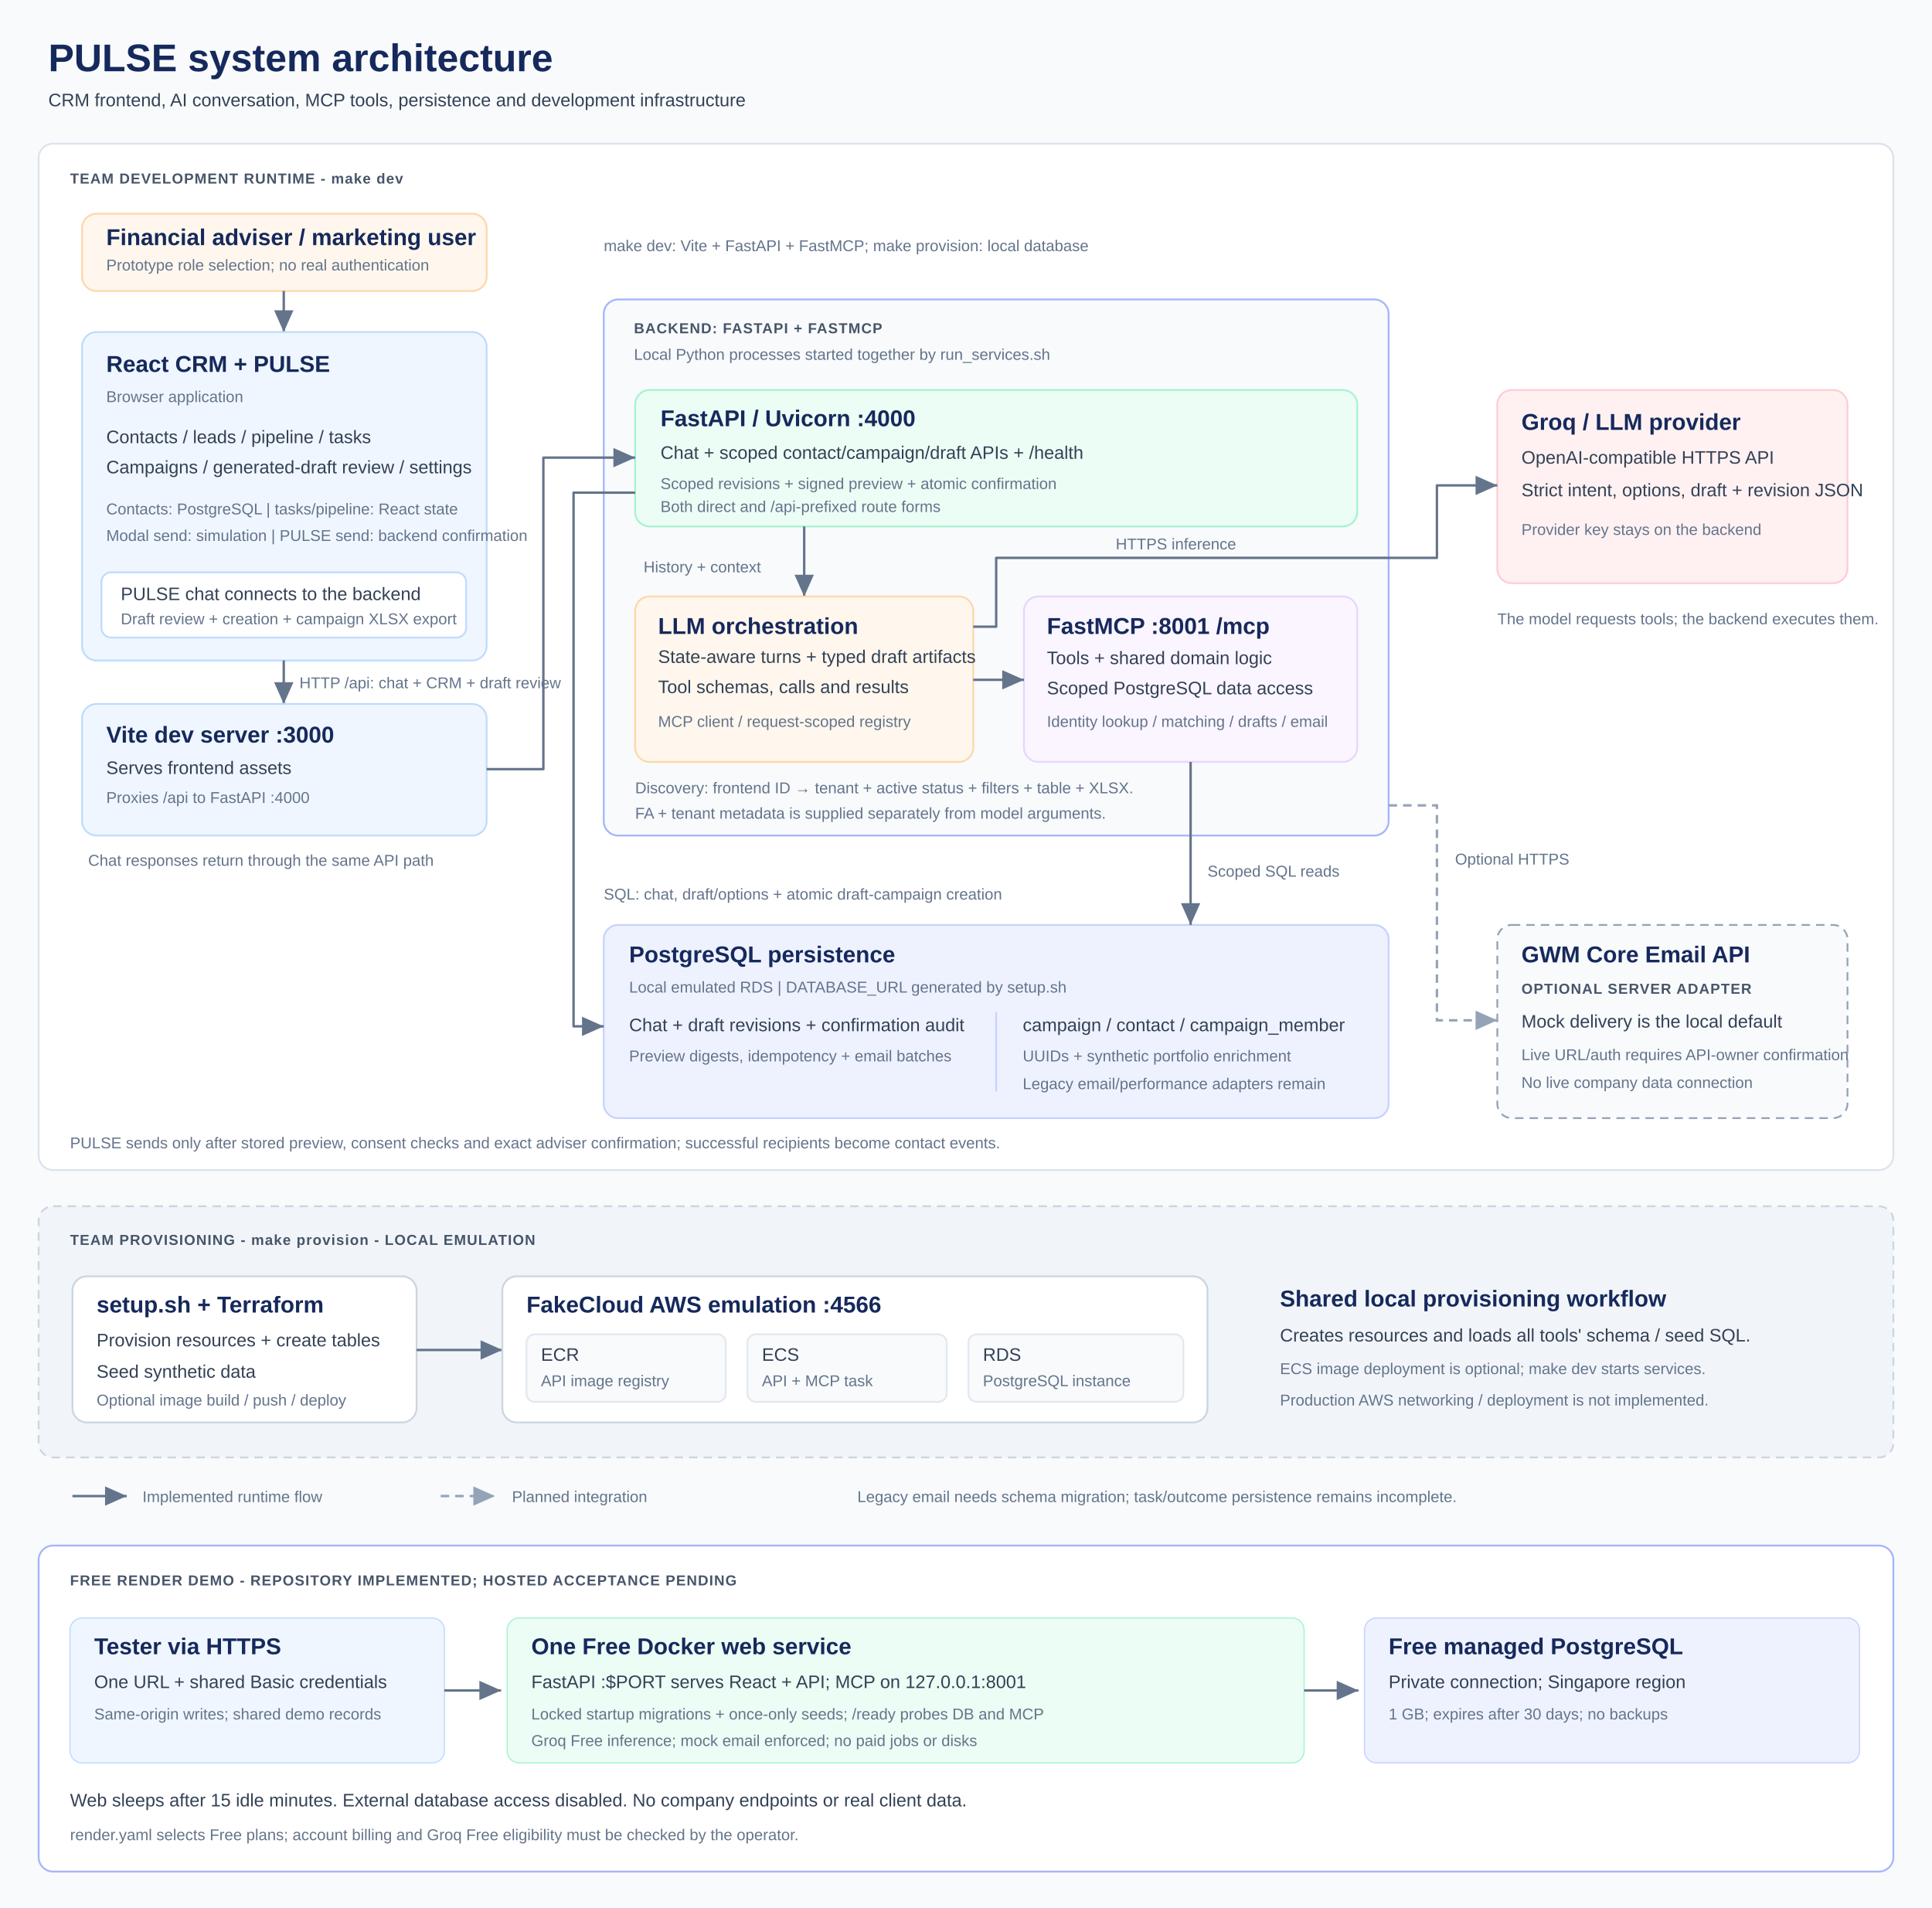
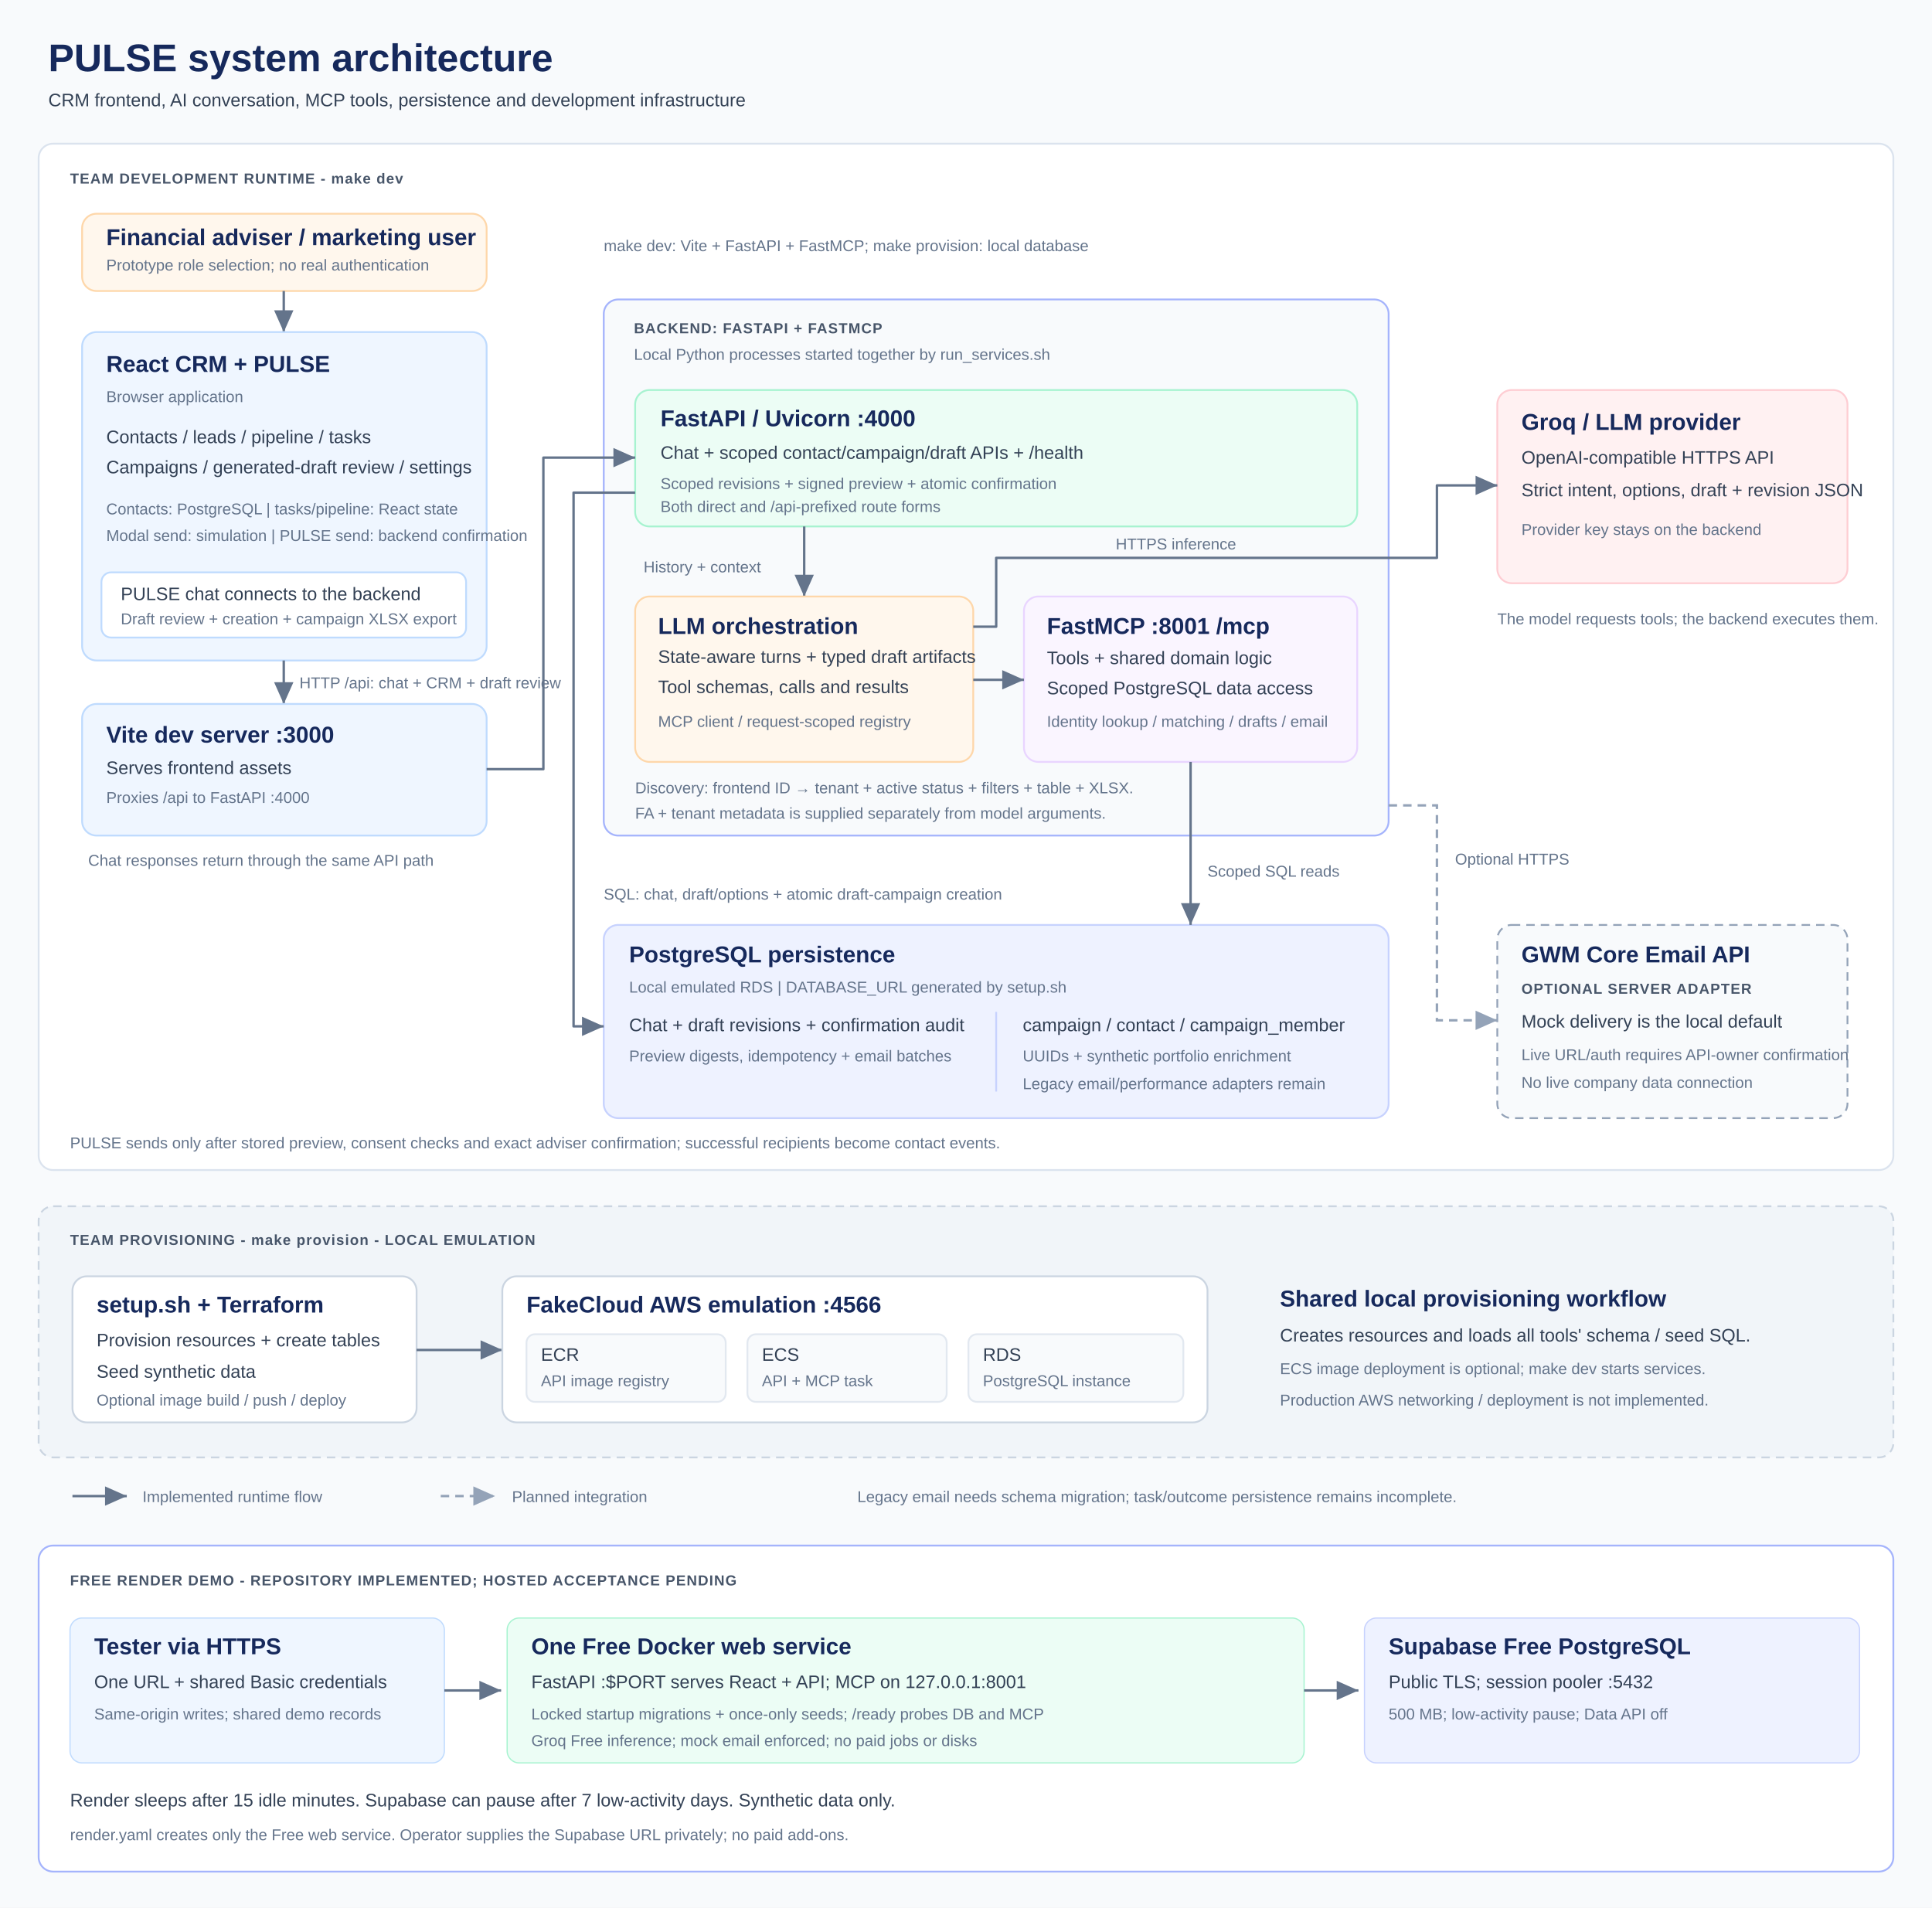
<svg xmlns="http://www.w3.org/2000/svg" width="1600" height="1580" viewBox="0 0 1600 1580" role="img" aria-labelledby="diagram-title diagram-description">
  <defs>
    <marker id="arrow" markerWidth="10" markerHeight="10" refX="9" refY="4" orient="auto">
      <path d="M0,0 L0,8 L9,4 z" fill="#64748b" />
    </marker>
    <marker id="planned-arrow" markerWidth="10" markerHeight="10" refX="9" refY="4" orient="auto">
      <path d="M0,0 L0,8 L9,4 z" fill="#94a3b8" />
    </marker>
    <style>
      text { font-family: Arial, Helvetica, sans-serif; }
      .title { font-size: 32px; font-weight: 700; fill: #16295c; }
      .section { font-size: 18px; font-weight: 700; fill: #16295c; }
      .heading { font-size: 19px; font-weight: 700; fill: #16295c; }
      .label { font-size: 15px; fill: #334155; }
      .small { font-size: 13px; fill: #64748b; }
      .badge { font-size: 12px; font-weight: 700; fill: #475569; letter-spacing: 0.7px; }
      .arrow { fill: none; stroke: #64748b; stroke-width: 2; stroke-linejoin: round; marker-end: url(#arrow); }
      .planned { fill: none; stroke: #94a3b8; stroke-width: 2; stroke-dasharray: 7 5; marker-end: url(#planned-arrow); }
    </style>
  </defs>
  <rect width="1600" height="1580" fill="#f8fafc" />
  <text x="40" y="59" class="title">PULSE system architecture</text>
  <text x="40" y="88" class="label">CRM frontend, AI conversation, MCP tools, persistence and development infrastructure</text>
  <rect x="32" y="119" width="1536" height="850" rx="12" fill="#fff" stroke="#dbe3ee" stroke-width="1.5" />
  <text x="58" y="152" class="badge">TEAM DEVELOPMENT RUNTIME - make dev</text>
  <text x="500" y="208" class="small">make dev: Vite + FastAPI + FastMCP; make provision: local database</text>
  <rect x="68" y="177" width="335" height="64" rx="12" fill="#fff7ed" stroke="#fed7aa" stroke-width="1.5" />
  <text x="88" y="203" class="heading">Financial adviser / marketing user</text>
  <text x="88" y="224" class="small">Prototype role selection; no real authentication</text>
  <path d="M235 241 L235 275" class="arrow" />
  <rect x="68" y="275" width="335" height="272" rx="12" fill="#eff6ff" stroke="#bfdbfe" stroke-width="1.5" />
  <text x="88" y="308" class="heading">React CRM + PULSE</text>
  <text x="88" y="333" class="small">Browser application</text>
  <text x="88" y="367" class="label">Contacts / leads / pipeline / tasks</text>
  <text x="88" y="392" class="label">Campaigns / generated-draft review / settings</text>
  <text x="88" y="426" class="small">Contacts: PostgreSQL | tasks/pipeline: React state</text>
  <text x="88" y="448" class="small">Modal send: simulation | PULSE send: backend confirmation</text>
  <rect x="84" y="474" width="302" height="54" rx="8" fill="#fff" stroke="#bfdbfe" stroke-width="1.5" />
  <text x="100" y="497" class="label">PULSE chat connects to the backend</text>
  <text x="100" y="517" class="small">Draft review + creation + campaign XLSX export</text>
  <path d="M235 547 L235 583" class="arrow" />
  <text x="248" y="570" class="small">HTTP /api: chat + CRM + draft review</text>
  <rect x="68" y="583" width="335" height="109" rx="12" fill="#eff6ff" stroke="#bfdbfe" stroke-width="1.5" />
  <text x="88" y="615" class="heading">Vite dev server :3000</text>
  <text x="88" y="641" class="label">Serves frontend assets</text>
  <text x="88" y="665" class="small">Proxies /api to FastAPI :4000</text>
  <rect x="500" y="248" width="650" height="444" rx="12" fill="#f8fafc" stroke="#a5b4fc" stroke-width="1.5" />
  <text x="525" y="276" class="badge">BACKEND: FASTAPI + FASTMCP</text>
  <text x="525" y="298" class="small">Local Python processes started together by run_services.sh</text>
  <rect x="526" y="323" width="598" height="113" rx="12" fill="#ecfdf5" stroke="#a7f3d0" stroke-width="1.5" />
  <text x="547" y="353" class="heading">FastAPI / Uvicorn :4000</text>
  <text x="547" y="380" class="label">Chat + scoped contact/campaign/draft APIs + /health</text>
  <text x="547" y="405" class="small">Scoped revisions + signed preview + atomic confirmation</text>
  <text x="547" y="424" class="small">Both direct and /api-prefixed route forms</text>
  <path d="M403 637 L450 637 L450 379 L526 379" class="arrow" />
  <text x="73" y="717" class="small">Chat responses return through the same API path</text>
  <path d="M666 436 L666 494" class="arrow" />
  <text x="533" y="474" class="small">History + context</text>
  <rect x="526" y="494" width="280" height="137" rx="12" fill="#fff7ed" stroke="#fed7aa" stroke-width="1.5" />
  <text x="545" y="525" class="heading">LLM orchestration</text>
  <text x="545" y="549" class="label">State-aware turns + typed draft artifacts</text>
  <text x="545" y="574" class="label">Tool schemas, calls and results</text>
  <text x="545" y="602" class="small">MCP client / request-scoped registry</text>
  <rect x="848" y="494" width="276" height="137" rx="12" fill="#faf5ff" stroke="#e9d5ff" stroke-width="1.5" />
  <text x="867" y="525" class="heading">FastMCP :8001 /mcp</text>
  <text x="867" y="550" class="label">Tools + shared domain logic</text>
  <text x="867" y="575" class="label">Scoped PostgreSQL data access</text>
  <text x="867" y="602" class="small">Identity lookup / matching / drafts / email</text>
  <path d="M806 563 L848 563" class="arrow" />
  <text x="526" y="657" class="small">Discovery: frontend ID → tenant + active status + filters + table + XLSX.</text>
  <text x="526" y="678" class="small">FA + tenant metadata is supplied separately from model arguments.</text>
  <rect x="1240" y="323" width="290" height="160" rx="12" fill="#fff1f2" stroke="#fecdd3" stroke-width="1.5" />
  <text x="1260" y="356" class="heading">Groq / LLM provider</text>
  <text x="1260" y="384" class="label">OpenAI-compatible HTTPS API</text>
  <text x="1260" y="411" class="label">Strict intent, options, draft + revision JSON</text>
  <text x="1260" y="443" class="small">Provider key stays on the backend</text>
  <path d="M806 519 L825 519 L825 462 L1190 462 L1190 402 L1240 402" class="arrow" />
  <text x="924" y="455" class="small">HTTPS inference</text>
  <text x="1240" y="517" class="small">The model requests tools; the backend executes them.</text>
  <rect x="500" y="766" width="650" height="160" rx="12" fill="#eef2ff" stroke="#c7d2fe" stroke-width="1.5" />
  <text x="521" y="797" class="heading">PostgreSQL persistence</text>
  <text x="521" y="822" class="small">Local emulated RDS | DATABASE_URL generated by setup.sh</text>
  <path d="M825 838 L825 904" stroke="#c7d2fe" stroke-width="1.5" />
  <text x="521" y="854" class="label">Chat + draft revisions + confirmation audit</text>
  <text x="521" y="879" class="small">Preview digests, idempotency + email batches</text>
  <text x="847" y="854" class="label">campaign / contact / campaign_member</text>
  <text x="847" y="879" class="small">UUIDs + synthetic portfolio enrichment</text>
  <text x="847" y="902" class="small">Legacy email/performance adapters remain</text>
  <path d="M526 408 L475 408 L475 850 L500 850" class="arrow" />
  <text x="500" y="745" class="small">SQL: chat, draft/options + atomic draft-campaign creation</text>
  <path d="M986 631 L986 766" class="arrow" />
  <text x="1000" y="726" class="small">Scoped SQL reads</text>
  <rect x="1240" y="766" width="290" height="160" rx="12" fill="#f8fafc" stroke="#94a3b8" stroke-width="1.5" stroke-dasharray="7 5" />
  <text x="1260" y="797" class="heading">GWM Core Email API</text>
  <text x="1260" y="823" class="badge">OPTIONAL SERVER ADAPTER</text>
  <text x="1260" y="851" class="label">Mock delivery is the local default</text>
  <text x="1260" y="878" class="small">Live URL/auth requires API-owner confirmation</text>
  <text x="1260" y="901" class="small">No live company data connection</text>
  <path d="M1150 667 L1190 667 L1190 845 L1240 845" class="planned" />
  <text x="1205" y="716" class="small">Optional HTTPS</text>
  <text x="58" y="951" class="small">PULSE sends only after stored preview, consent checks and exact adviser confirmation; successful recipients become contact events.</text>
  <rect x="32" y="999" width="1536" height="208" rx="12" fill="#f1f5f9" stroke="#cbd5e1" stroke-width="1.5" stroke-dasharray="7 5" />
  <text x="58" y="1031" class="badge">TEAM PROVISIONING - make provision - LOCAL EMULATION</text>
  <rect x="60" y="1057" width="285" height="121" rx="12" fill="#fff" stroke="#cbd5e1" stroke-width="1.5" />
  <text x="80" y="1087" class="heading">setup.sh + Terraform</text>
  <text x="80" y="1115" class="label">Provision resources + create tables</text>
  <text x="80" y="1141" class="label">Seed synthetic data</text>
  <text x="80" y="1164" class="small">Optional image build / push / deploy</text>
  <path d="M345 1118 L416 1118" class="arrow" />
  <rect x="416" y="1057" width="584" height="121" rx="12" fill="#fff" stroke="#cbd5e1" stroke-width="1.5" />
  <text x="436" y="1087" class="heading">FakeCloud AWS emulation :4566</text>
  <rect x="436" y="1105" width="165" height="56" rx="7" fill="#f8fafc" stroke="#e2e8f0" stroke-width="1.5" />
  <text x="448" y="1127" class="label">ECR</text>
  <text x="448" y="1148" class="small">API image registry</text>
  <rect x="619" y="1105" width="165" height="56" rx="7" fill="#f8fafc" stroke="#e2e8f0" stroke-width="1.5" />
  <text x="631" y="1127" class="label">ECS</text>
  <text x="631" y="1148" class="small">API + MCP task</text>
  <rect x="802" y="1105" width="178" height="56" rx="7" fill="#f8fafc" stroke="#e2e8f0" stroke-width="1.5" />
  <text x="814" y="1127" class="label">RDS</text>
  <text x="814" y="1148" class="small">PostgreSQL instance</text>
  <text x="1060" y="1082" class="heading">Shared local provisioning workflow</text>
  <text x="1060" y="1111" class="label">Creates resources and loads all tools' schema / seed SQL.</text>
  <text x="1060" y="1138" class="small">ECS image deployment is optional; make dev starts services.</text>
  <text x="1060" y="1164" class="small">Production AWS networking / deployment is not implemented.</text>
  <path d="M60 1239 L105 1239" class="arrow" />
  <text x="118" y="1244" class="small">Implemented runtime flow</text>
  <path d="M365 1239 L410 1239" class="planned" />
  <text x="424" y="1244" class="small">Planned integration</text>
  <text x="710" y="1244" class="small">Legacy email needs schema migration; task/outcome persistence remains incomplete.</text>
  <rect x="32" y="1280" width="1536" height="270" rx="12" fill="#fff" stroke="#a5b4fc" stroke-width="1.5" />
  <text x="58" y="1313" class="badge">FREE RENDER DEMO - REPOSITORY IMPLEMENTED; HOSTED ACCEPTANCE PENDING</text>
  <rect x="58" y="1340" width="310" height="120" rx="10" fill="#eff6ff" stroke="#bfdbfe" />
  <text x="78" y="1370" class="heading">Tester via HTTPS</text>
  <text x="78" y="1398" class="label">One URL + shared Basic credentials</text>
  <text x="78" y="1424" class="small">Same-origin writes; shared demo records</text>
  <path d="M368 1400 L415 1400" class="arrow" />
  <rect x="420" y="1340" width="660" height="120" rx="10" fill="#ecfdf5" stroke="#a7f3d0" />
  <text x="440" y="1370" class="heading">One Free Docker web service</text>
  <text x="440" y="1398" class="label">FastAPI :$PORT serves React + API; MCP on 127.0.0.1:8001</text>
  <text x="440" y="1424" class="small">Locked startup migrations + once-only seeds; /ready probes DB and MCP</text>
  <text x="440" y="1446" class="small">Groq Free inference; mock email enforced; no paid jobs or disks</text>
  <path d="M1080 1400 L1125 1400" class="arrow" />
  <rect x="1130" y="1340" width="410" height="120" rx="10" fill="#eef2ff" stroke="#c7d2fe" />
-   <text x="1150" y="1370" class="heading">Free managed PostgreSQL</text>
-   <text x="1150" y="1398" class="label">Private connection; Singapore region</text>
-   <text x="1150" y="1424" class="small">1 GB; expires after 30 days; no backups</text>
-   <text x="58" y="1496" class="label">Web sleeps after 15 idle minutes. External database access disabled. No company endpoints or real client data.</text>
-   <text x="58" y="1524" class="small">render.yaml selects Free plans; account billing and Groq Free eligibility must be checked by the operator.</text>
+   <text x="1150" y="1370" class="heading">Supabase Free PostgreSQL</text>
+   <text x="1150" y="1398" class="label">Public TLS; session pooler :5432</text>
+   <text x="1150" y="1424" class="small">500 MB; low-activity pause; Data API off</text>
+   <text x="58" y="1496" class="label">Render sleeps after 15 idle minutes. Supabase can pause after 7 low-activity days. Synthetic data only.</text>
+   <text x="58" y="1524" class="small">render.yaml creates only the Free web service. Operator supplies the Supabase URL privately; no paid add-ons.</text>
</svg>
